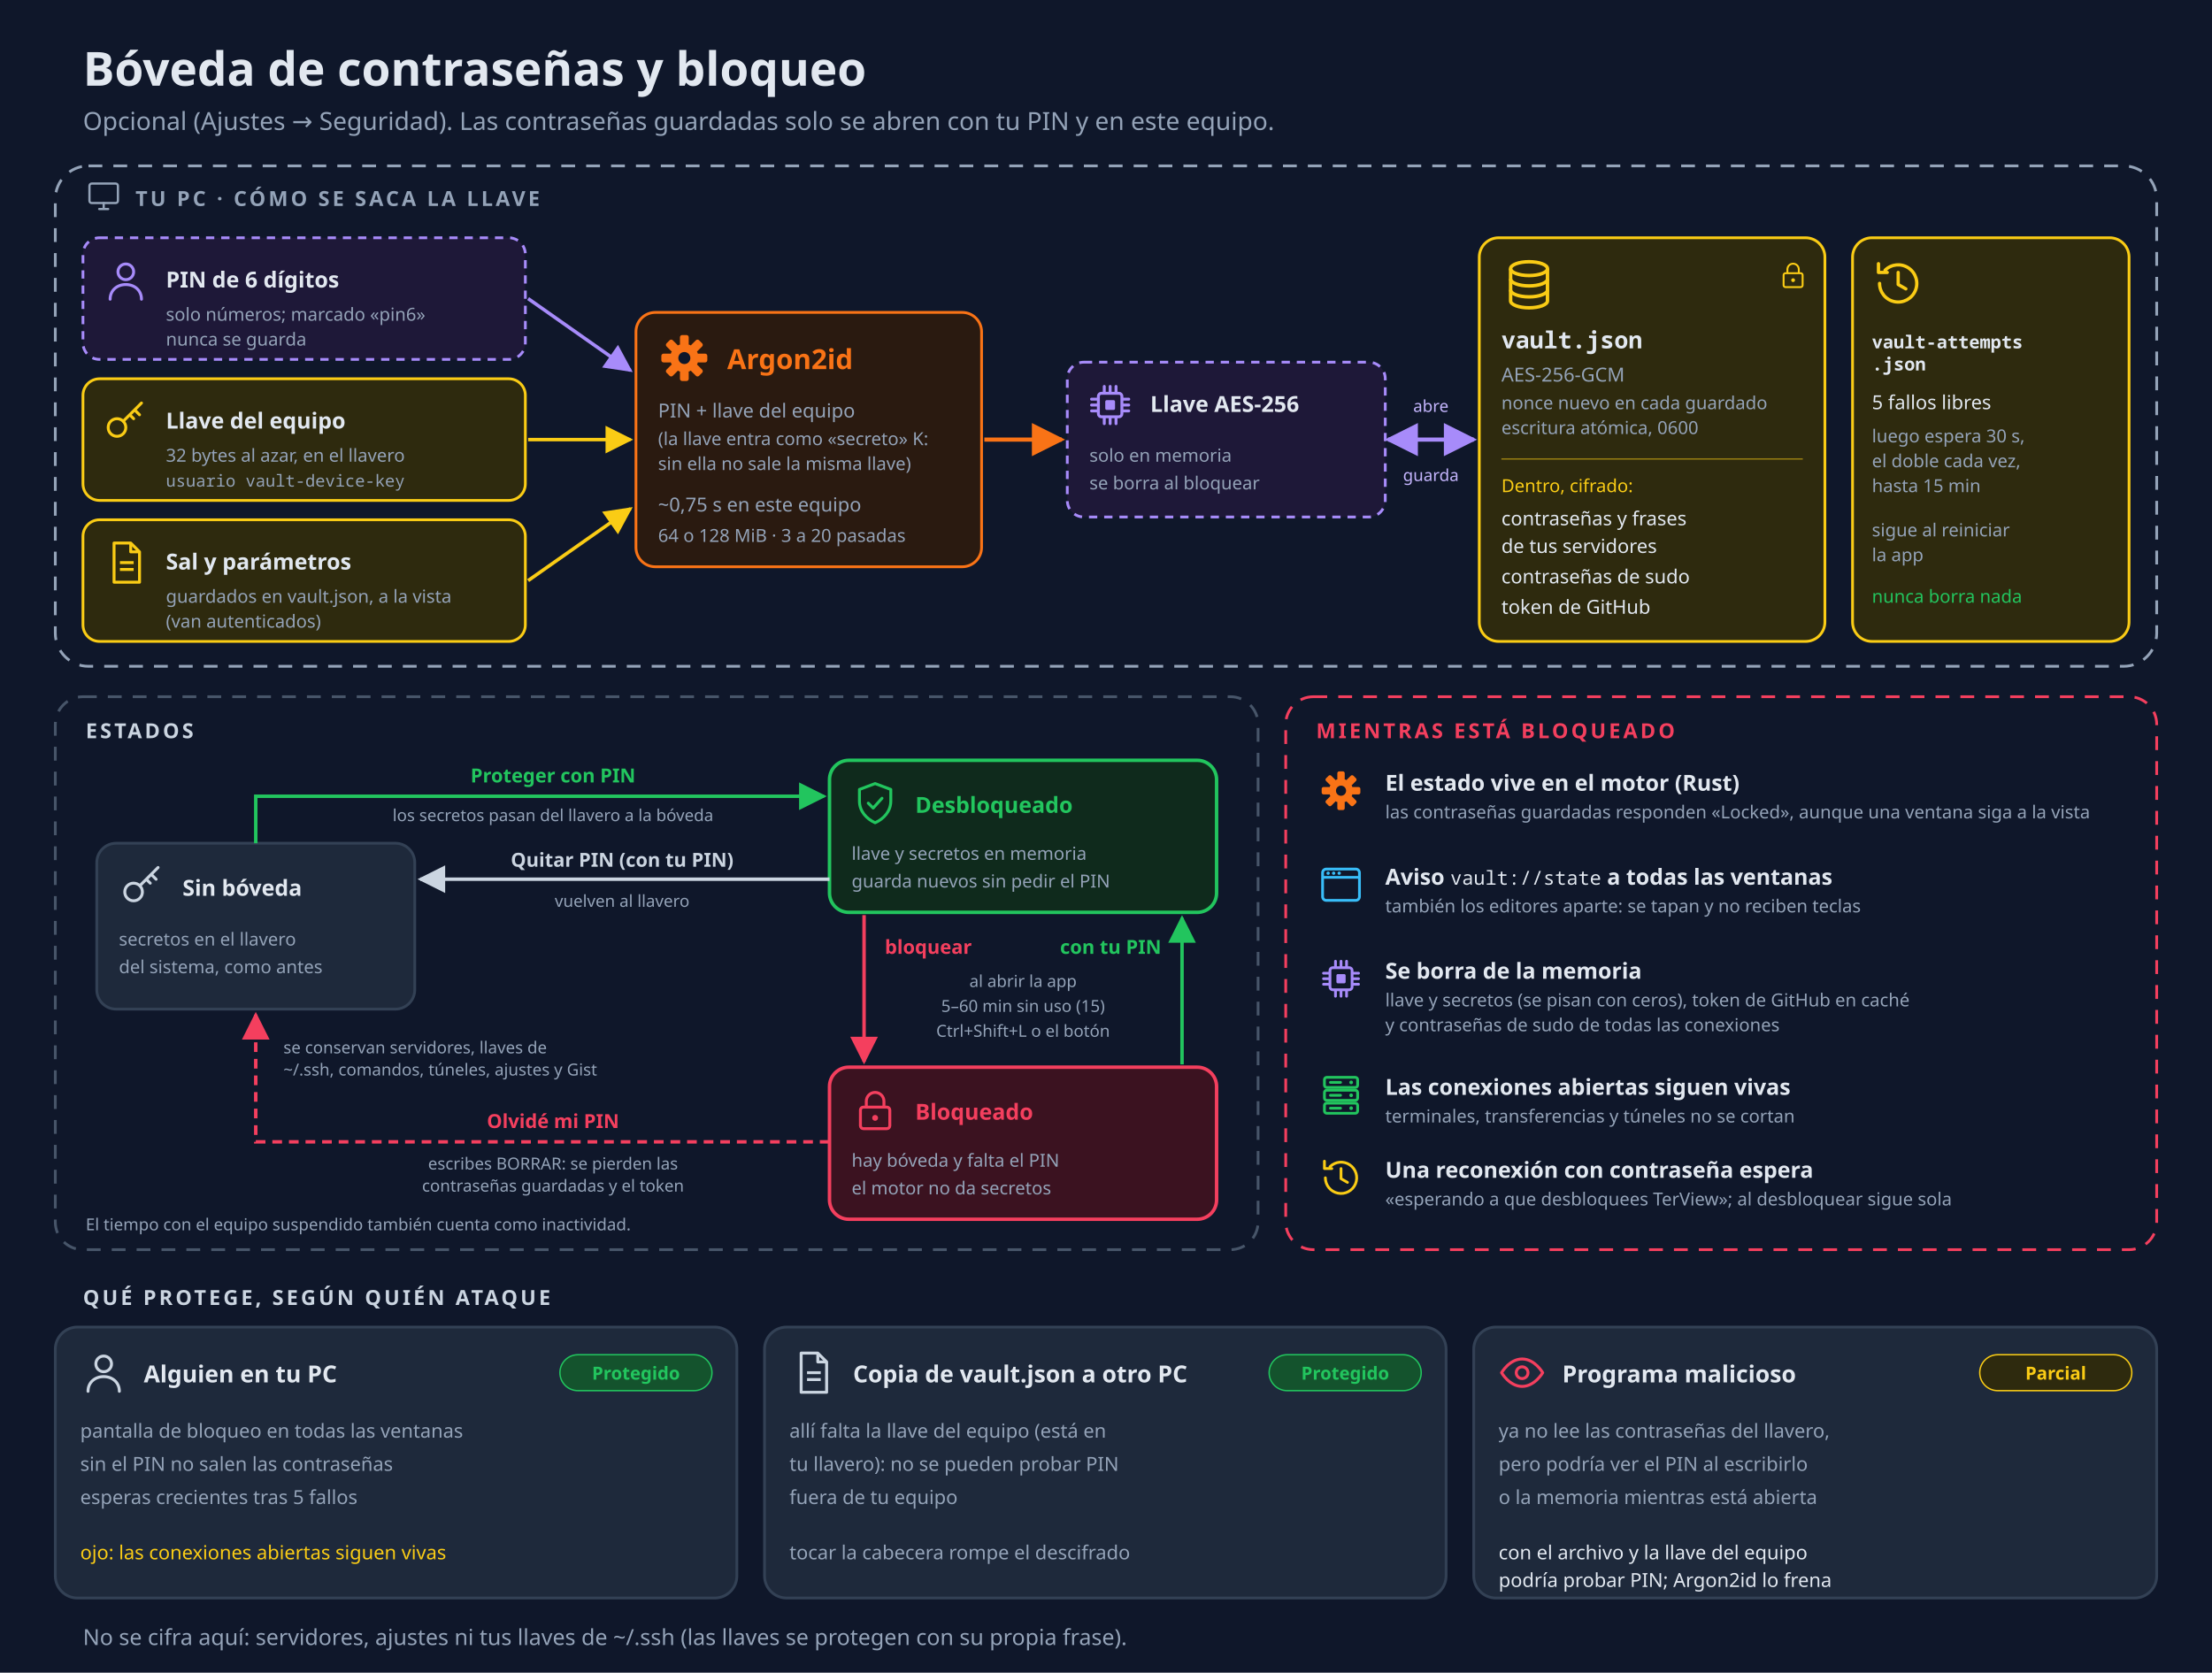
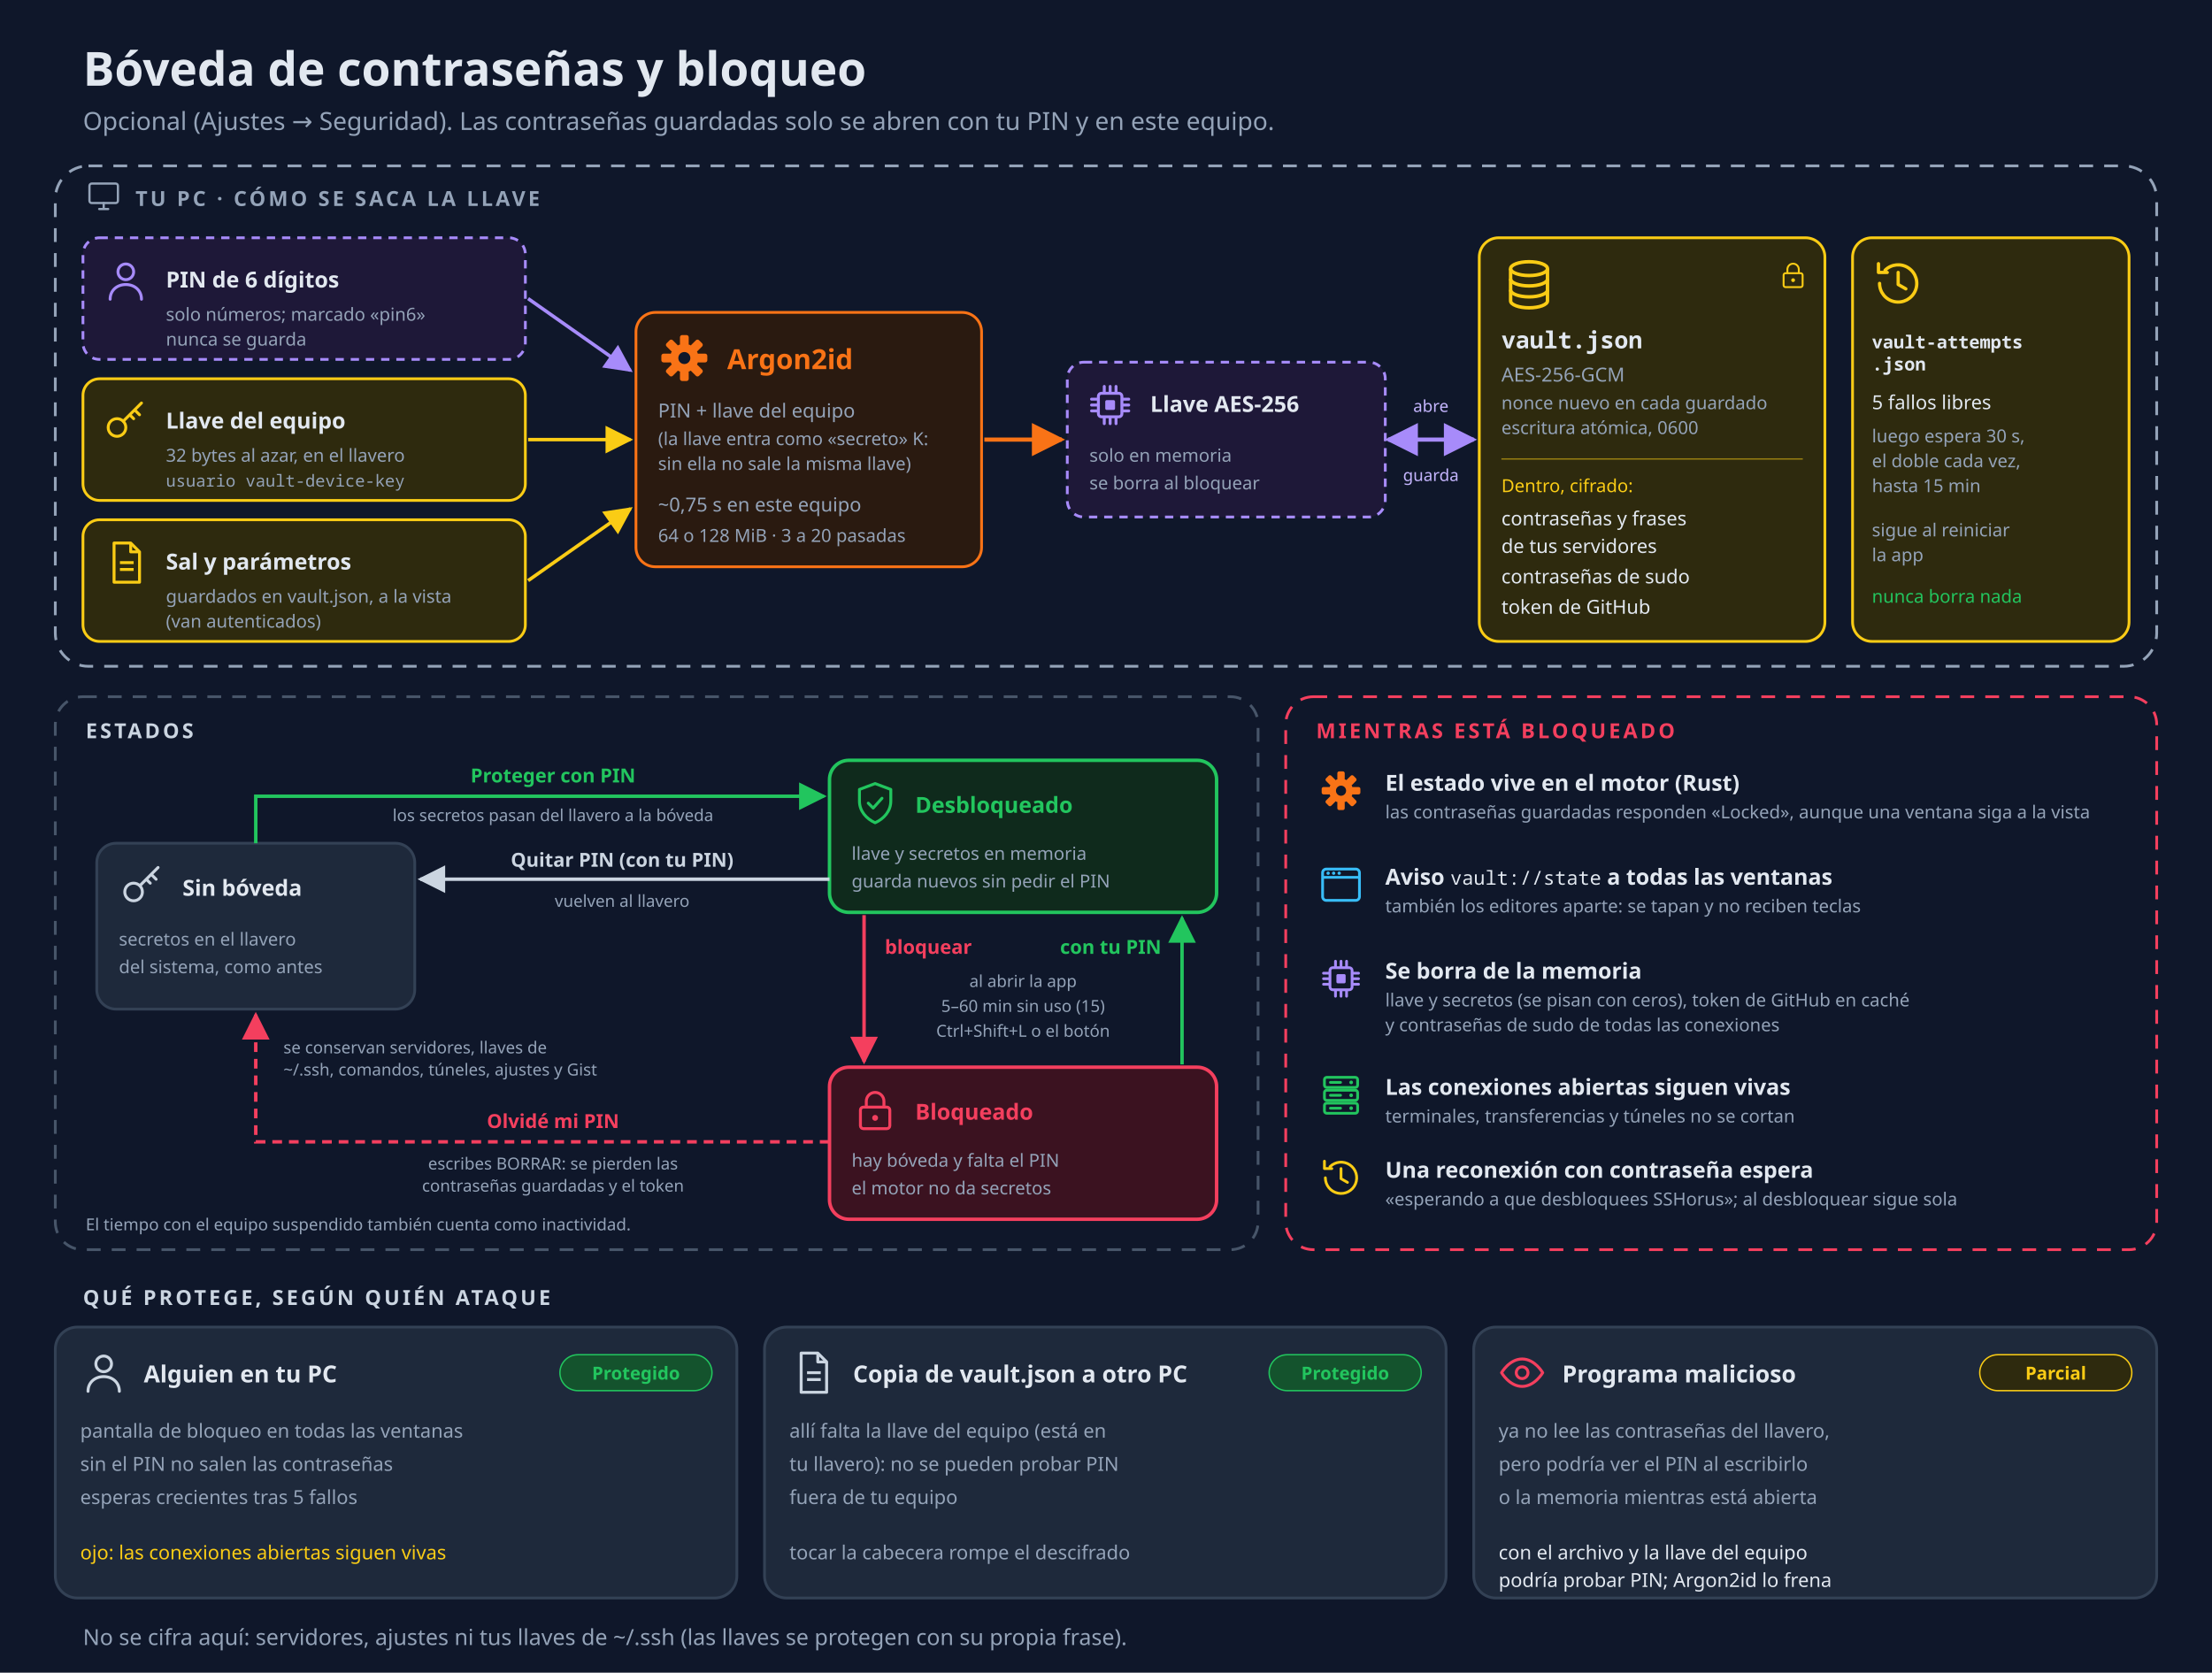
<svg xmlns="http://www.w3.org/2000/svg" width="1600" height="1210" viewBox="0 0 1600 1210">
  <defs>
    <marker id="mo" viewBox="0 0 10 10" refX="9" refY="5" markerWidth="8" markerHeight="8" orient="auto-start-reverse">
      <path d="M0,0 L10,5 L0,10 z" fill="#f97316" />
    </marker>
    <marker id="mp" viewBox="0 0 10 10" refX="9" refY="5" markerWidth="8" markerHeight="8" orient="auto-start-reverse">
      <path d="M0,0 L10,5 L0,10 z" fill="#a78bfa" />
    </marker>
    <marker id="my" viewBox="0 0 10 10" refX="9" refY="5" markerWidth="8" markerHeight="8" orient="auto-start-reverse">
      <path d="M0,0 L10,5 L0,10 z" fill="#facc15" />
    </marker>
    <marker id="mg" viewBox="0 0 10 10" refX="9" refY="5" markerWidth="8" markerHeight="8" orient="auto-start-reverse">
      <path d="M0,0 L10,5 L0,10 z" fill="#22c55e" />
    </marker>
    <marker id="mr" viewBox="0 0 10 10" refX="9" refY="5" markerWidth="8" markerHeight="8" orient="auto-start-reverse">
      <path d="M0,0 L10,5 L0,10 z" fill="#f43f5e" />
    </marker>
    <marker id="mw" viewBox="0 0 10 10" refX="9" refY="5" markerWidth="8" markerHeight="8" orient="auto-start-reverse">
      <path d="M0,0 L10,5 L0,10 z" fill="#cbd5e1" />
    </marker>
    <symbol id="i-pc" viewBox="0 0 48 48">
      <g fill="none" stroke="currentColor" stroke-width="3" stroke-linecap="round" stroke-linejoin="round">
        <rect x="5" y="7" width="38" height="26" rx="3" />
        <path d="M18 41h12M24 33v8" />
      </g>
    </symbol>
    <symbol id="i-window" viewBox="0 0 48 48">
      <g fill="none" stroke="currentColor" stroke-width="3" stroke-linejoin="round">
        <rect x="4" y="7" width="40" height="34" rx="4" />
        <path d="M4 16h40" />
      </g>
      <g fill="currentColor">
        <circle cx="10" cy="11.5" r="1.8" />
        <circle cx="16" cy="11.5" r="1.8" />
        <circle cx="22" cy="11.5" r="1.8" />
      </g>
    </symbol>
    <symbol id="i-gear" viewBox="0 0 48 48">
      <g fill="currentColor">
        <rect x="20" y="3" width="8" height="10" rx="2" />
        <rect x="20" y="35" width="8" height="10" rx="2" />
        <rect x="3" y="20" width="10" height="8" rx="2" />
        <rect x="35" y="20" width="10" height="8" rx="2" />
        <rect x="20" y="3" width="8" height="10" rx="2" transform="rotate(45 24 24)" />
        <rect x="20" y="35" width="8" height="10" rx="2" transform="rotate(45 24 24)" />
        <rect x="3" y="20" width="10" height="8" rx="2" transform="rotate(45 24 24)" />
        <rect x="35" y="20" width="10" height="8" rx="2" transform="rotate(45 24 24)" />
      </g>
      <circle cx="24" cy="24" r="13" fill="currentColor" />
      <circle cx="24" cy="24" r="5.5" fill="#0f172a" />
    </symbol>
    <symbol id="i-server" viewBox="0 0 48 48">
      <g fill="none" stroke="currentColor" stroke-width="3" stroke-linejoin="round">
        <rect x="6" y="5" width="36" height="11" rx="2.5" />
        <rect x="6" y="19" width="36" height="11" rx="2.5" />
        <rect x="6" y="33" width="36" height="11" rx="2.5" />
      </g>
      <g fill="currentColor">
        <circle cx="35" cy="10.5" r="2" />
        <circle cx="35" cy="24.5" r="2" />
        <circle cx="35" cy="38.5" r="2" />
        <rect x="11" y="9" width="14" height="3" rx="1.5" />
        <rect x="11" y="23" width="14" height="3" rx="1.5" />
        <rect x="11" y="37" width="14" height="3" rx="1.5" />
      </g>
    </symbol>
    <symbol id="i-db" viewBox="0 0 48 48">
      <g fill="none" stroke="currentColor" stroke-width="3">
        <ellipse cx="24" cy="10" rx="16" ry="6" />
        <path d="M8 10v28c0 3.3 7.2 6 16 6s16-2.7 16-6V10" />
        <path d="M8 19c0 3.3 7.2 6 16 6s16-2.7 16-6M8 28.5c0 3.3 7.2 6 16 6s16-2.7 16-6" />
      </g>
    </symbol>
    <symbol id="i-key" viewBox="0 0 48 48">
      <g fill="none" stroke="currentColor" stroke-width="3" stroke-linecap="round" stroke-linejoin="round">
        <circle cx="15" cy="30" r="9" />
        <path d="M21.5 23.5 40 5M33 12l5 5M28 17l4 4" />
      </g>
    </symbol>
    <symbol id="i-file" viewBox="0 0 48 48">
      <g fill="none" stroke="currentColor" stroke-width="3" stroke-linejoin="round">
        <path d="M12 4h17l9 9v31H12z" />
        <path d="M29 4v9h9M18 24h14M18 31h14" />
      </g>
    </symbol>
    <symbol id="i-lock" viewBox="0 0 48 48">
      <g fill="none" stroke="currentColor" stroke-width="3" stroke-linejoin="round">
        <rect x="9" y="21" width="30" height="22" rx="3" />
        <path d="M15 21v-6a9 9 0 0 1 18 0v6" />
      </g>
      <circle cx="24" cy="32" r="3" fill="currentColor" />
    </symbol>
    <symbol id="i-chip" viewBox="0 0 48 48">
      <g fill="none" stroke="currentColor" stroke-width="3" stroke-linecap="round">
        <rect x="12" y="12" width="24" height="24" rx="3" />
        <path d="M18 5v6M24 5v6M30 5v6M18 37v6M24 37v6M30 37v6M5 18h6M5 24h6M5 30h6M37 18h6M37 24h6M37 30h6" />
      </g>
      <rect x="19" y="19" width="10" height="10" rx="1.5" fill="currentColor" />
    </symbol>
    <symbol id="i-shield" viewBox="0 0 48 48">
      <g fill="none" stroke="currentColor" stroke-width="3" stroke-linejoin="round" stroke-linecap="round">
        <path d="M24 4 40 10v12c0 10-7 18-16 22C15 40 8 32 8 22V10z" />
        <path d="M17 24l5 5 9-10" />
      </g>
    </symbol>
    <symbol id="i-user" viewBox="0 0 48 48">
      <g fill="none" stroke="currentColor" stroke-width="3" stroke-linecap="round">
        <circle cx="24" cy="15" r="8" />
        <path d="M8 43c0-9 7-15 16-15s16 6 16 15" />
      </g>
    </symbol>
    <symbol id="i-history" viewBox="0 0 48 48">
      <g fill="none" stroke="currentColor" stroke-width="3" stroke-linecap="round" stroke-linejoin="round">
        <path d="M7 24a17 17 0 1 0 5-12" />
        <path d="M6 6v8h8M24 14v11l7 4" />
      </g>
    </symbol>
    <symbol id="i-eye" viewBox="0 0 48 48">
      <g fill="none" stroke="currentColor" stroke-width="3" stroke-linejoin="round">
        <path d="M3 24s8-14 21-14 21 14 21 14-8 14-21 14S3 24 3 24z" />
        <circle cx="24" cy="24" r="6" />
      </g>
    </symbol>
  </defs>
  <style>
    text{font-family:'Noto Sans','DejaVu Sans',sans-serif;fill:#e2e8f0}
    .t{font-size:34px;font-weight:700}
    .st{font-size:18px;fill:#94a3b8}
    .h{font-size:20px;font-weight:700}
    .b{font-size:16px;font-weight:600}
    .s{font-size:14px;fill:#94a3b8}
    .xs{font-size:13px;fill:#94a3b8}
    .mono{font-family:'Noto Sans Mono','DejaVu Sans Mono',monospace}
    .z{font-size:15px;font-weight:700;letter-spacing:2px}
    .disk{fill:#2e2a0e;stroke:#facc15;stroke-width:2}
    .mem{fill:#1e1838;stroke:#a78bfa;stroke-width:2;stroke-dasharray:6 5}
    .eng{fill:#2a1a10;stroke:#f97316;stroke-width:2}
    .neu{fill:#1e293b;stroke:#334155;stroke-width:2}
    .ok{fill:#0f2a1c;stroke:#22c55e;stroke-width:2.5}
    .bad{fill:#3b1220;stroke:#f43f5e;stroke-width:2.5}
  </style>
  <rect width="1600" height="1210" fill="#0f172a" />
  <text x="60" y="62" class="t">Bóveda de contraseñas y bloqueo</text>
  <text x="60" y="94" class="st">Opcional (Ajustes → Seguridad). Las contraseñas guardadas solo se abren con tu PIN y en este equipo.</text>
  <rect x="40" y="120" width="1520" height="362" rx="24" fill="none" stroke="#94a3b8" stroke-width="2" stroke-dasharray="10 8" />
  <use href="#i-pc" x="62" y="129" width="26" height="26" style="color:#94a3b8" />
  <text x="98" y="149" class="z" style="fill:#94a3b8">TU PC · CÓMO SE SACA LA LLAVE</text>
  <rect x="60" y="172" width="320" height="88" rx="12" class="mem" />
  <use href="#i-user" x="74" y="186" width="34" height="34" style="color:#a78bfa" />
  <text x="120" y="208" class="b">PIN de 6 dígitos</text>
  <text x="120" y="232" class="xs">solo números; marcado «pin6»</text>
  <text x="120" y="250" class="xs">nunca se guarda</text>
  <rect x="60" y="274" width="320" height="88" rx="12" class="disk" />
  <use href="#i-key" x="74" y="288" width="34" height="34" style="color:#facc15" />
  <text x="120" y="310" class="b">Llave del equipo</text>
  <text x="120" y="334" class="xs">32 bytes al azar, en el llavero</text>
  <text x="120" y="352" class="xs mono" style="font-size:12px">usuario vault-device-key</text>
  <rect x="60" y="376" width="320" height="88" rx="12" class="disk" />
  <use href="#i-file" x="74" y="390" width="34" height="34" style="color:#facc15" />
  <text x="120" y="412" class="b">Sal y parámetros</text>
  <text x="120" y="436" class="xs">guardados en vault.json, a la vista</text>
  <text x="120" y="454" class="xs">(van autenticados)</text>
  <line x1="382" y1="216" x2="456" y2="268" stroke="#a78bfa" stroke-width="2.5" marker-end="url(#mp)" />
  <line x1="382" y1="318" x2="456" y2="318" stroke="#facc15" stroke-width="2.5" marker-end="url(#my)" />
  <line x1="382" y1="420" x2="456" y2="368" stroke="#facc15" stroke-width="2.5" marker-end="url(#my)" />
  <rect x="460" y="226" width="250" height="184" rx="14" class="eng" />
  <use href="#i-gear" x="476" y="240" width="38" height="38" style="color:#f97316" />
  <text x="526" y="267" class="h" style="fill:#f97316">Argon2id</text>
  <text x="476" y="302" class="s">PIN + llave del equipo</text>
  <text x="476" y="322" class="xs">(la llave entra como «secreto» K:</text>
  <text x="476" y="340" class="xs">sin ella no sale la misma llave)</text>
  <text x="476" y="370" class="s">~0,75 s en este equipo</text>
  <text x="476" y="392" class="xs">64 o 128 MiB · 3 a 20 pasadas</text>
  <line x1="712" y1="318" x2="768" y2="318" stroke="#f97316" stroke-width="3" marker-end="url(#mo)" />
  <rect x="772" y="262" width="230" height="112" rx="12" class="mem" />
  <use href="#i-chip" x="786" y="276" width="34" height="34" style="color:#a78bfa" />
  <text x="832" y="298" class="b">Llave AES-256</text>
  <text x="788" y="334" class="xs">solo en memoria</text>
  <text x="788" y="354" class="xs">se borra al bloquear</text>
  <line x1="1004" y1="318" x2="1066" y2="318" stroke="#a78bfa" stroke-width="3" marker-start="url(#mp)" marker-end="url(#mp)" />
  <text x="1035" y="298" text-anchor="middle" class="xs" style="font-size:12px;fill:#c4b5fd">abre</text>
  <text x="1035" y="348" text-anchor="middle" class="xs" style="font-size:12px;fill:#c4b5fd">guarda</text>
  <rect x="1070" y="172" width="250" height="292" rx="14" class="disk" />
  <use href="#i-db" x="1086" y="186" width="40" height="40" style="color:#facc15" />
  <use href="#i-lock" x="1286" y="188" width="22" height="22" style="color:#facc15" />
  <text x="1086" y="252" class="b mono" style="font-size:17px">vault.json</text>
  <text x="1086" y="276" class="s">AES-256-GCM</text>
  <text x="1086" y="296" class="xs">nonce nuevo en cada guardado</text>
  <text x="1086" y="314" class="xs">escritura atómica, 0600</text>
  <line x1="1086" y1="332" x2="1304" y2="332" stroke="#facc15" stroke-width="1" opacity=".5" />
  <text x="1086" y="356" class="xs" style="fill:#facc15">Dentro, cifrado:</text>
  <text x="1086" y="380" class="s" style="fill:#e2e8f0">contraseñas y frases</text>
  <text x="1086" y="400" class="s" style="fill:#e2e8f0">de tus servidores</text>
  <text x="1086" y="422" class="s" style="fill:#e2e8f0">contraseñas de sudo</text>
  <text x="1086" y="444" class="s" style="fill:#e2e8f0">token de GitHub</text>
  <rect x="1340" y="172" width="200" height="292" rx="14" class="disk" />
  <use href="#i-history" x="1354" y="186" width="38" height="38" style="color:#facc15" />
  <text x="1354" y="252" class="mono" style="font-size:13px;font-weight:700">vault-attempts</text>
  <text x="1354" y="268" class="mono" style="font-size:13px;font-weight:700">.json</text>
  <text x="1354" y="296" class="s" style="fill:#e2e8f0">5 fallos libres</text>
  <text x="1354" y="320" class="xs">luego espera 30 s,</text>
  <text x="1354" y="338" class="xs">el doble cada vez,</text>
  <text x="1354" y="356" class="xs">hasta 15 min</text>
  <text x="1354" y="388" class="xs">sigue al reiniciar</text>
  <text x="1354" y="406" class="xs">la app</text>
  <text x="1354" y="436" class="xs" style="fill:#22c55e">nunca borra nada</text>
  <rect x="40" y="504" width="870" height="400" rx="20" fill="none" stroke="#475569" stroke-width="2" stroke-dasharray="10 8" />
  <text x="62" y="534" class="z" style="fill:#cbd5e1">ESTADOS</text>
  <rect x="70" y="610" width="230" height="120" rx="14" class="neu" />
  <use href="#i-key" x="86" y="624" width="34" height="34" style="color:#cbd5e1" />
  <text x="132" y="648" class="b">Sin bóveda</text>
  <text x="86" y="684" class="xs">secretos en el llavero</text>
  <text x="86" y="704" class="xs">del sistema, como antes</text>
  <rect x="600" y="550" width="280" height="110" rx="14" class="ok" />
  <use href="#i-shield" x="616" y="564" width="34" height="34" style="color:#22c55e" />
  <text x="662" y="588" class="b" style="fill:#22c55e">Desbloqueado</text>
  <text x="616" y="622" class="xs">llave y secretos en memoria</text>
  <text x="616" y="642" class="xs">guarda nuevos sin pedir el PIN</text>
  <rect x="600" y="772" width="280" height="110" rx="14" class="bad" />
  <use href="#i-lock" x="616" y="786" width="34" height="34" style="color:#f43f5e" />
  <text x="662" y="810" class="b" style="fill:#f43f5e">Bloqueado</text>
  <text x="616" y="844" class="xs">hay bóveda y falta el PIN</text>
  <text x="616" y="864" class="xs">el motor no da secretos</text>
  <path d="M185 610 V576 H596" fill="none" stroke="#22c55e" stroke-width="2.5" marker-end="url(#mg)" />
  <text x="400" y="566" text-anchor="middle" style="font-size:14px;font-weight:700;fill:#22c55e">Proteger con PIN</text>
  <text x="400" y="594" text-anchor="middle" class="xs" style="font-size:12px">los secretos pasan del llavero a la bóveda</text>
  <line x1="600" y1="636" x2="304" y2="636" stroke="#94a3b8" stroke-width="2.5" marker-end="url(#mw)" style="stroke:#cbd5e1" />
  <text x="450" y="627" text-anchor="middle" style="font-size:14px;font-weight:700;fill:#cbd5e1">Quitar PIN (con tu PIN)</text>
  <text x="450" y="656" text-anchor="middle" class="xs" style="font-size:12px">vuelven al llavero</text>
  <line x1="625" y1="662" x2="625" y2="768" stroke="#f43f5e" stroke-width="2.5" marker-end="url(#mr)" />
  <line x1="855" y1="770" x2="855" y2="664" stroke="#22c55e" stroke-width="2.5" marker-end="url(#mg)" />
  <text x="640" y="690" style="font-size:14px;font-weight:700;fill:#f43f5e">bloquear</text>
  <text x="840" y="690" text-anchor="end" style="font-size:14px;font-weight:700;fill:#22c55e">con tu PIN</text>
  <text x="740" y="714" text-anchor="middle" class="xs" style="font-size:12px">al abrir la app</text>
  <text x="740" y="732" text-anchor="middle" class="xs" style="font-size:12px">5–60 min sin uso (15)</text>
  <text x="740" y="750" text-anchor="middle" class="xs" style="font-size:12px">Ctrl+Shift+L o el botón</text>
  <path d="M600 826 H185 V734" fill="none" stroke="#f43f5e" stroke-width="2.5" stroke-dasharray="7 5" marker-end="url(#mr)" />
  <text x="400" y="816" text-anchor="middle" style="font-size:14px;font-weight:700;fill:#f43f5e">Olvidé mi PIN</text>
  <text x="400" y="846" text-anchor="middle" class="xs" style="font-size:12px">escribes BORRAR: se pierden las</text>
  <text x="400" y="862" text-anchor="middle" class="xs" style="font-size:12px">contraseñas guardadas y el token</text>
  <text x="205" y="762" class="xs" style="font-size:12px">se conservan servidores, llaves de</text>
  <text x="205" y="778" class="xs" style="font-size:12px">~/.ssh, comandos, túneles, ajustes y Gist</text>
  <text x="62" y="890" class="xs" style="font-size:12px">El tiempo con el equipo suspendido también cuenta como inactividad.</text>
  <rect x="930" y="504" width="630" height="400" rx="20" fill="none" stroke="#f43f5e" stroke-width="2" stroke-dasharray="10 8" />
  <text x="952" y="534" class="z" style="fill:#f43f5e">MIENTRAS ESTÁ BLOQUEADO</text>
  <use href="#i-gear" x="954" y="556" width="32" height="32" style="color:#f97316" />
  <text x="1002" y="572" class="b">El estado vive en el motor (Rust)</text>
  <text x="1002" y="592" class="xs">las contraseñas guardadas responden «Locked», aunque una ventana siga a la vista</text>
  <use href="#i-window" x="954" y="624" width="32" height="32" style="color:#38bdf8" />
  <text x="1002" y="640" class="b">Aviso <tspan class="mono" style="font-size:14px;font-weight:400">vault://state</tspan> a todas las ventanas</text>
  <text x="1002" y="660" class="xs">también los editores aparte: se tapan y no reciben teclas</text>
  <use href="#i-chip" x="954" y="692" width="32" height="32" style="color:#a78bfa" />
  <text x="1002" y="708" class="b">Se borra de la memoria</text>
  <text x="1002" y="728" class="xs">llave y secretos (se pisan con ceros), token de GitHub en caché</text>
  <text x="1002" y="746" class="xs">y contraseñas de sudo de todas las conexiones</text>
  <use href="#i-server" x="954" y="776" width="32" height="32" style="color:#22c55e" />
  <text x="1002" y="792" class="b">Las conexiones abiertas siguen vivas</text>
  <text x="1002" y="812" class="xs">terminales, transferencias y túneles no se cortan</text>
  <use href="#i-history" x="954" y="836" width="32" height="32" style="color:#facc15" />
  <text x="1002" y="852" class="b">Una reconexión con contraseña espera</text>
-   <text x="1002" y="872" class="xs">«esperando a que desbloquees TerView»; al desbloquear sigue sola</text>
+   <text x="1002" y="872" class="xs">«esperando a que desbloquees SSHorus»; al desbloquear sigue sola</text>
  <text x="60" y="944" class="z" style="fill:#cbd5e1">QUÉ PROTEGE, SEGÚN QUIÉN ATAQUE</text>
  <rect x="40" y="960" width="493" height="196" rx="16" class="neu" />
  <use href="#i-user" x="58" y="976" width="34" height="34" style="color:#cbd5e1" />
  <text x="104" y="1000" class="b" style="font-size:17px">Alguien en tu PC</text>
  <rect x="405" y="980" width="110" height="26" rx="13" fill="#14532d" stroke="#22c55e" />
  <text x="460" y="998" text-anchor="middle" style="font-size:13px;font-weight:700;fill:#22c55e">Protegido</text>
  <text x="58" y="1040" class="s">pantalla de bloqueo en todas las ventanas</text>
  <text x="58" y="1064" class="s">sin el PIN no salen las contraseñas</text>
  <text x="58" y="1088" class="s">esperas crecientes tras 5 fallos</text>
  <text x="58" y="1128" class="s" style="fill:#facc15">ojo: las conexiones abiertas siguen vivas</text>
  <rect x="553" y="960" width="493" height="196" rx="16" class="neu" />
  <use href="#i-file" x="571" y="976" width="34" height="34" style="color:#cbd5e1" />
  <text x="617" y="1000" class="b" style="font-size:17px">Copia de vault.json a otro PC</text>
  <rect x="918" y="980" width="110" height="26" rx="13" fill="#14532d" stroke="#22c55e" />
  <text x="973" y="998" text-anchor="middle" style="font-size:13px;font-weight:700;fill:#22c55e">Protegido</text>
  <text x="571" y="1040" class="s">allí falta la llave del equipo (está en</text>
  <text x="571" y="1064" class="s">tu llavero): no se pueden probar PIN</text>
  <text x="571" y="1088" class="s">fuera de tu equipo</text>
  <text x="571" y="1128" class="s">tocar la cabecera rompe el descifrado</text>
  <rect x="1066" y="960" width="494" height="196" rx="16" class="neu" />
  <use href="#i-eye" x="1084" y="976" width="34" height="34" style="color:#f43f5e" />
  <text x="1130" y="1000" class="b" style="font-size:17px">Programa malicioso</text>
  <rect x="1432" y="980" width="110" height="26" rx="13" fill="#2e2a0e" stroke="#facc15" />
  <text x="1487" y="998" text-anchor="middle" style="font-size:13px;font-weight:700;fill:#facc15">Parcial</text>
  <text x="1084" y="1040" class="s">ya no lee las contraseñas del llavero,</text>
  <text x="1084" y="1064" class="s">pero podría ver el PIN al escribirlo</text>
  <text x="1084" y="1088" class="s">o la memoria mientras está abierta</text>
  <text x="1084" y="1128" class="s" style="fill:#e2e8f0">con el archivo y la llave del equipo</text>
  <text x="1084" y="1148" class="s" style="fill:#e2e8f0">podría probar PIN; Argon2id lo frena</text>
  <text x="60" y="1190" style="font-size:16px;fill:#94a3b8">No se cifra aquí: servidores, ajustes ni tus llaves de ~/.ssh (las llaves se protegen con su propia frase).</text>
</svg>
